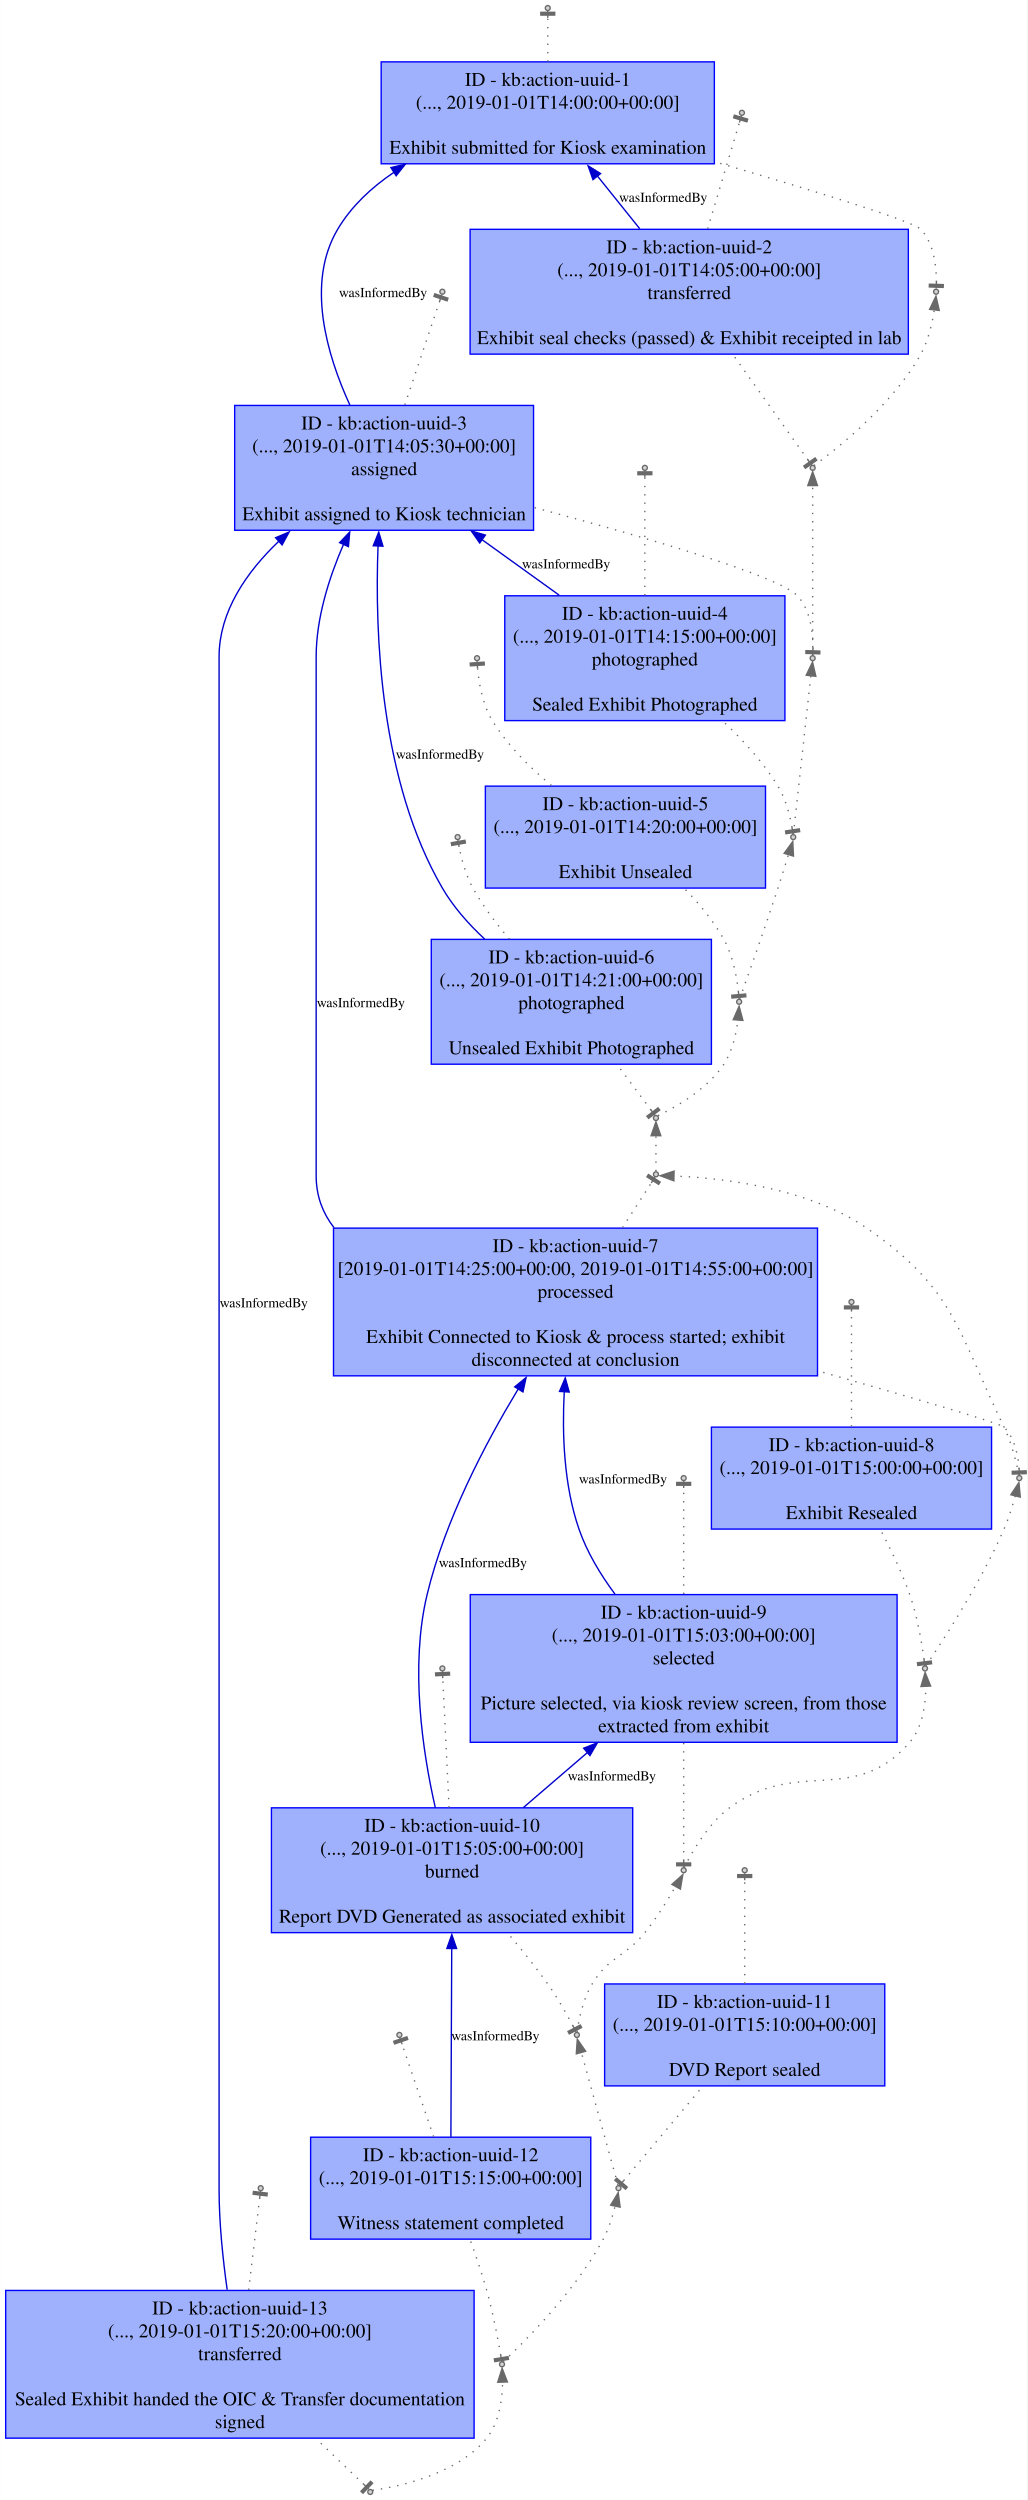
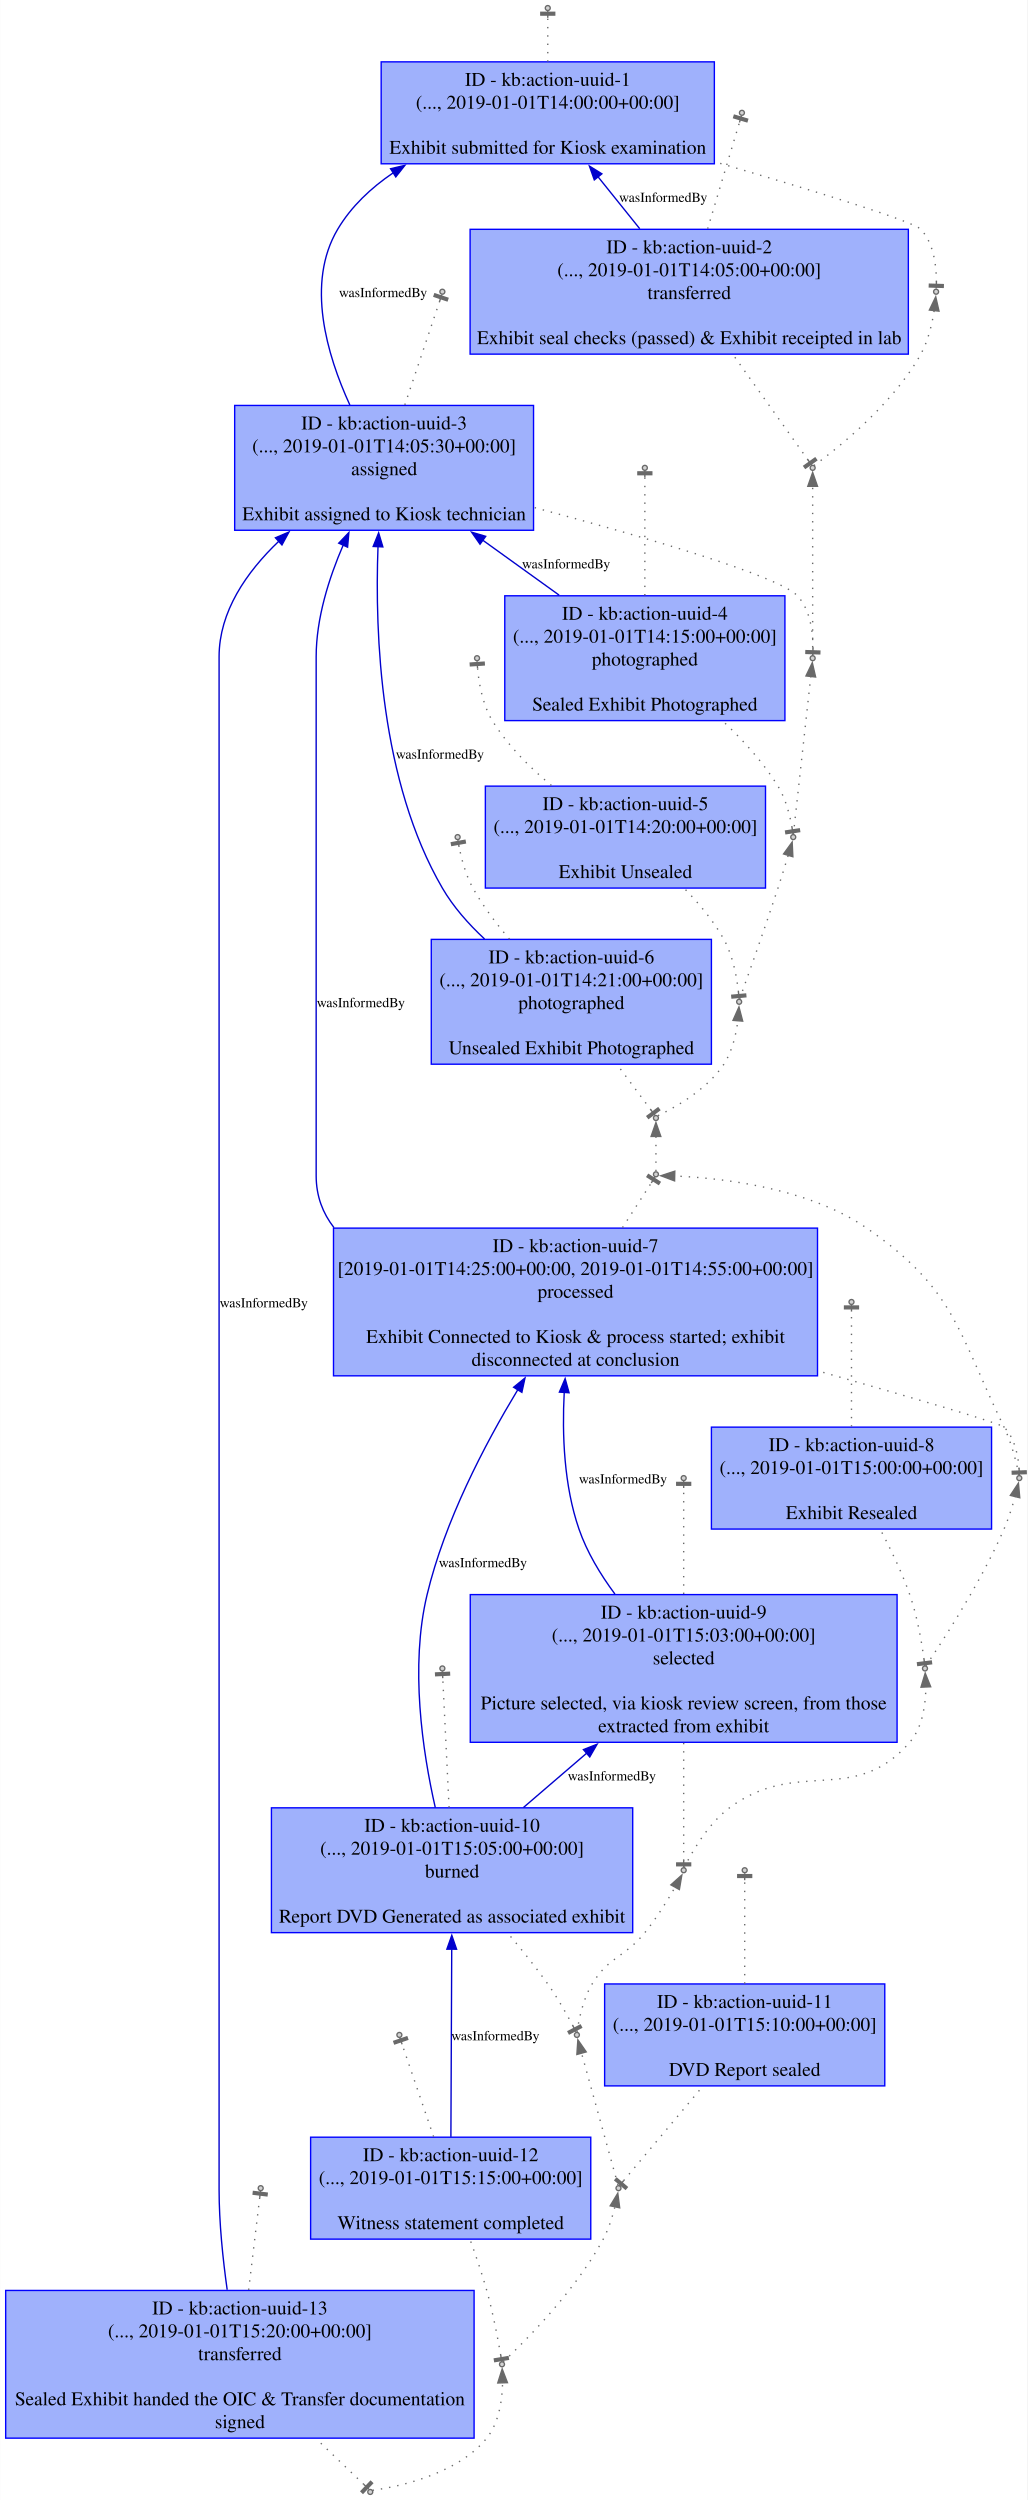
<svg xmlns="http://www.w3.org/2000/svg" xmlns:xlink="http://www.w3.org/1999/xlink" width="741pt" height="1803pt" viewBox="0.00 0.00 740.67 1802.65">
  <g id="graph0" class="graph" transform="scale(1 1) rotate(0) translate(4 1798.65)">
    <polygon fill="white" stroke="none" points="-4,4 -4,-1798.65 736.67,-1798.65 736.67,4 -4,4" />
    <g id="node1" class="node">
      <g id="a_node1">
        <a xlink:title="ID - http://example.org/kb/action-uuid-1">
          <polygon fill="#9fb1fc" stroke="#0000ff" points="511,-1754.05 270.75,-1754.05 270.75,-1680.55 511,-1680.55 511,-1754.05" />
          <text text-anchor="middle" x="390.88" y="-1736.75" font-family="Times,serif" font-size="14.00">ID - kb:action-uuid-1</text>
          <text text-anchor="middle" x="390.88" y="-1720.25" font-family="Times,serif" font-size="14.00">(..., 2019-01-01T14:00:00+00:00]</text>
          <text text-anchor="middle" x="390.88" y="-1687.75" font-family="Times,serif" font-size="14.00">Exhibit submitted for Kiosk examination</text>
        </a>
      </g>
    </g>
    <g id="node36" class="node">
      <g id="a_node36">
        <a xlink:title="Start of http://example.org/kb/action-uuid-1">
          <ellipse fill="lightgray" stroke="dimgray" cx="390.88" cy="-1792.85" rx="1.8" ry="1.8" />
        </a>
      </g>
    </g>
    <g id="edge33" class="edge">
      <path fill="none" stroke="dimgray" stroke-dasharray="1,5" d="M390.88,-1754.21C390.88,-1766.5 390.88,-1778.91 390.88,-1785.96" />
      <polygon fill="dimgray" stroke="dimgray" points="395.88,-1789.78 385.88,-1789.78 385.88,-1787.78 395.88,-1787.78 395.88,-1789.78" />
      <polyline fill="none" stroke="dimgray" points="390.88,-1790.78 390.88,-1785.78" />
    </g>
    <g id="node2" class="node">
      <g id="a_node2">
        <a xlink:title="ID - http://example.org/kb/action-uuid-10">
          <polygon fill="#9fb1fc" stroke="#0000ff" points="452.12,-495.1 191.62,-495.1 191.62,-405.1 452.12,-405.1 452.12,-495.1" />
          <text text-anchor="middle" x="321.88" y="-477.8" font-family="Times,serif" font-size="14.00">ID - kb:action-uuid-10</text>
          <text text-anchor="middle" x="321.88" y="-461.3" font-family="Times,serif" font-size="14.00">(..., 2019-01-01T15:05:00+00:00]</text>
          <text text-anchor="middle" x="321.88" y="-444.8" font-family="Times,serif" font-size="14.00">burned</text>
          <text text-anchor="middle" x="321.88" y="-412.3" font-family="Times,serif" font-size="14.00">Report DVD Generated as associated exhibit</text>
        </a>
      </g>
    </g>
    <g id="node11" class="node">
      <g id="a_node11">
        <a xlink:title="ID - http://example.org/kb/action-uuid-7">
          <polygon fill="#9fb1fc" stroke="#0000ff" points="585.38,-913.1 236.38,-913.1 236.38,-806.6 585.38,-806.6 585.38,-913.1" />
          <text text-anchor="middle" x="410.88" y="-895.8" font-family="Times,serif" font-size="14.00">ID - kb:action-uuid-7</text>
          <text text-anchor="middle" x="410.88" y="-879.3" font-family="Times,serif" font-size="14.00">[2019-01-01T14:25:00+00:00, 2019-01-01T14:55:00+00:00]</text>
          <text text-anchor="middle" x="410.88" y="-862.8" font-family="Times,serif" font-size="14.00">processed</text>
          <text text-anchor="middle" x="410.88" y="-830.3" font-family="Times,serif" font-size="14.00">Exhibit Connected to Kiosk &amp; process started; exhibit </text>
          <text text-anchor="middle" x="410.88" y="-813.8" font-family="Times,serif" font-size="14.00">disconnected at conclusion</text>
        </a>
      </g>
    </g>
    <g id="edge1" class="edge">
-       <path fill="none" stroke="#0000cd" d="M309.77,-495.28C300.57,-535.76 291.44,-597.06 303.88,-648.85 316.64,-702 345.22,-756.87 369.63,-797.19" />
-       <polygon fill="#0000cd" stroke="#0000cd" points="367.04,-798.65 375.25,-805.33 373,-794.98 367.04,-798.65" />
+       <path fill="none" stroke="#0000cd" d="M309.77,-495.28C300.57,-535.76 291.44,-597.06 303.88,-648.85 316.58,-701.78 344.98,-756.41 369.32,-796.68" />
+       <polygon fill="#0000cd" stroke="#0000cd" points="366.25,-798.35 374.46,-805.04 372.21,-794.69 366.25,-798.35" />
      <text text-anchor="middle" x="344.12" y="-668.6" font-family="Times,serif" font-size="10.00">wasInformedBy</text>
    </g>
    <g id="node13" class="node">
      <g id="a_node13">
        <a xlink:title="ID - http://example.org/kb/action-uuid-9">
          <polygon fill="#9fb1fc" stroke="#0000ff" points="642.75,-648.85 335,-648.85 335,-542.35 642.75,-542.35 642.75,-648.85" />
          <text text-anchor="middle" x="488.88" y="-631.55" font-family="Times,serif" font-size="14.00">ID - kb:action-uuid-9</text>
          <text text-anchor="middle" x="488.88" y="-615.05" font-family="Times,serif" font-size="14.00">(..., 2019-01-01T15:03:00+00:00]</text>
          <text text-anchor="middle" x="488.88" y="-598.55" font-family="Times,serif" font-size="14.00">selected</text>
          <text text-anchor="middle" x="488.88" y="-566.05" font-family="Times,serif" font-size="14.00">Picture selected, via kiosk review screen, from those </text>
          <text text-anchor="middle" x="488.88" y="-549.55" font-family="Times,serif" font-size="14.00">extracted from exhibit</text>
        </a>
      </g>
    </g>
    <g id="edge2" class="edge">
-       <path fill="none" stroke="#0000cd" d="M373.34,-495.33C387.95,-507.88 404.1,-521.76 419.58,-535.06" />
-       <polygon fill="#0000cd" stroke="#0000cd" points="416.74,-538.09 426.6,-541.95 421.3,-532.78 416.74,-538.09" />
+       <path fill="none" stroke="#0000cd" d="M373.34,-495.33C387.82,-507.76 403.81,-521.5 419.15,-534.69" />
+       <polygon fill="#0000cd" stroke="#0000cd" points="416.59,-537.1 426.45,-540.96 421.15,-531.79 416.59,-537.1" />
      <text text-anchor="middle" x="437.12" y="-514.85" font-family="Times,serif" font-size="10.00">wasInformedBy</text>
    </g>
    <g id="node35" class="node">
      <g id="a_node35">
        <a xlink:title="Start of http://example.org/kb/action-uuid-10">
          <ellipse fill="lightgray" stroke="dimgray" cx="314.88" cy="-595.6" rx="1.8" ry="1.8" />
        </a>
      </g>
    </g>
    <g id="edge32" class="edge">
      <path fill="none" stroke="dimgray" stroke-dasharray="1,5" d="M319.72,-495.33C318.06,-529.34 315.93,-573.07 315.16,-588.72" />
      <polygon fill="dimgray" stroke="dimgray" points="319.97,-592.83 309.98,-592.35 310.08,-590.35 320.06,-590.84 319.97,-592.83" />
      <polyline fill="none" stroke="dimgray" points="314.92,-593.59 315.17,-588.59" />
    </g>
    <g id="node3" class="node">
      <g id="a_node3">
        <a xlink:title="ID - http://example.org/kb/action-uuid-11">
          <polygon fill="#9fb1fc" stroke="#0000ff" points="633.88,-368.1 431.88,-368.1 431.88,-294.6 633.88,-294.6 633.88,-368.1" />
          <text text-anchor="middle" x="532.88" y="-350.8" font-family="Times,serif" font-size="14.00">ID - kb:action-uuid-11</text>
          <text text-anchor="middle" x="532.88" y="-334.3" font-family="Times,serif" font-size="14.00">(..., 2019-01-01T15:10:00+00:00]</text>
          <text text-anchor="middle" x="532.88" y="-301.8" font-family="Times,serif" font-size="14.00">DVD Report sealed</text>
        </a>
      </g>
    </g>
    <g id="node28" class="node">
      <g id="a_node28">
        <a xlink:title="Start of http://example.org/kb/action-uuid-11">
          <ellipse fill="lightgray" stroke="dimgray" cx="532.88" cy="-450.1" rx="1.8" ry="1.8" />
        </a>
      </g>
    </g>
    <g id="edge24" class="edge">
      <path fill="none" stroke="dimgray" stroke-dasharray="1,5" d="M532.88,-368.33C532.88,-395.29 532.88,-429.76 532.88,-443.29" />
      <polygon fill="dimgray" stroke="dimgray" points="537.88,-446.92 527.88,-446.92 527.88,-444.92 537.88,-444.92 537.88,-446.92" />
      <polyline fill="none" stroke="dimgray" points="532.88,-447.92 532.88,-442.92" />
    </g>
    <g id="node4" class="node">
      <g id="a_node4">
        <a xlink:title="ID - http://example.org/kb/action-uuid-12">
          <polygon fill="#9fb1fc" stroke="#0000ff" points="421.88,-257.6 219.88,-257.6 219.88,-184.1 421.88,-184.1 421.88,-257.6" />
          <text text-anchor="middle" x="320.88" y="-240.3" font-family="Times,serif" font-size="14.00">ID - kb:action-uuid-12</text>
          <text text-anchor="middle" x="320.88" y="-223.8" font-family="Times,serif" font-size="14.00">(..., 2019-01-01T15:15:00+00:00]</text>
          <text text-anchor="middle" x="320.88" y="-191.3" font-family="Times,serif" font-size="14.00">Witness statement completed</text>
        </a>
      </g>
    </g>
    <g id="edge3" class="edge">
-       <path fill="none" stroke="#0000cd" d="M321.03,-257.86C321.19,-294.39 321.45,-351.43 321.63,-393.72" />
-       <polygon fill="#0000cd" stroke="#0000cd" points="318.14,-393.69 321.68,-403.68 325.14,-393.66 318.14,-393.69" />
+       <path fill="none" stroke="#0000cd" d="M321.03,-257.86C321.19,-294.24 321.44,-350.95 321.63,-393.18" />
+       <polygon fill="#0000cd" stroke="#0000cd" points="318.13,-393.18 321.67,-403.17 325.13,-393.15 318.13,-393.18" />
      <text text-anchor="middle" x="353.12" y="-327.47" font-family="Times,serif" font-size="10.00">wasInformedBy</text>
    </g>
    <g id="node27" class="node">
      <g id="a_node27">
        <a xlink:title="Start of http://example.org/kb/action-uuid-12">
          <ellipse fill="lightgray" stroke="dimgray" cx="283.88" cy="-331.35" rx="1.8" ry="1.8" />
        </a>
      </g>
    </g>
    <g id="edge23" class="edge">
      <path fill="none" stroke="dimgray" stroke-dasharray="1,5" d="M308.55,-257.98C300.17,-282.56 289.88,-312.75 285.73,-324.9" />
      <polygon fill="dimgray" stroke="dimgray" points="289.28,-329.98 279.82,-326.75 280.46,-324.86 289.93,-328.09 289.28,-329.98" />
      <polyline fill="none" stroke="dimgray" points="284.23,-329.32 285.84,-324.58" />
    </g>
    <g id="node5" class="node">
      <g id="a_node5">
        <a xlink:title="ID - http://example.org/kb/action-uuid-13">
          <polygon fill="#9fb1fc" stroke="#0000ff" points="337.75,-147.1 0,-147.1 0,-40.6 337.75,-40.6 337.75,-147.1" />
          <text text-anchor="middle" x="168.88" y="-129.8" font-family="Times,serif" font-size="14.00">ID - kb:action-uuid-13</text>
          <text text-anchor="middle" x="168.88" y="-113.3" font-family="Times,serif" font-size="14.00">(..., 2019-01-01T15:20:00+00:00]</text>
          <text text-anchor="middle" x="168.88" y="-96.8" font-family="Times,serif" font-size="14.00">transferred</text>
          <text text-anchor="middle" x="168.88" y="-64.3" font-family="Times,serif" font-size="14.00">Sealed Exhibit handed the OIC &amp; Transfer documentation </text>
          <text text-anchor="middle" x="168.88" y="-47.8" font-family="Times,serif" font-size="14.00">signed</text>
        </a>
      </g>
    </g>
    <g id="node7" class="node">
      <g id="a_node7">
        <a xlink:title="ID - http://example.org/kb/action-uuid-3">
          <polygon fill="#9fb1fc" stroke="#0000ff" points="380.62,-1506.3 165.12,-1506.3 165.12,-1416.3 380.62,-1416.3 380.62,-1506.3" />
          <text text-anchor="middle" x="272.88" y="-1489" font-family="Times,serif" font-size="14.00">ID - kb:action-uuid-3</text>
          <text text-anchor="middle" x="272.88" y="-1472.5" font-family="Times,serif" font-size="14.00">(..., 2019-01-01T14:05:30+00:00]</text>
          <text text-anchor="middle" x="272.88" y="-1456" font-family="Times,serif" font-size="14.00">assigned</text>
          <text text-anchor="middle" x="272.88" y="-1423.5" font-family="Times,serif" font-size="14.00">Exhibit assigned to Kiosk technician</text>
        </a>
      </g>
    </g>
    <g id="edge4" class="edge">
-       <path fill="none" stroke="#0000cd" d="M159.72,-147.6C156.59,-169.83 153.88,-196.03 153.88,-219.85 153.88,-219.85 153.88,-219.85 153.88,-1325.05 153.88,-1357.79 173.77,-1386.36 197.29,-1408.71" />
-       <polygon fill="#0000cd" stroke="#0000cd" points="194.62,-1410.92 204.38,-1415.04 199.32,-1405.73 194.62,-1410.92" />
+       <path fill="none" stroke="#0000cd" d="M159.72,-147.6C156.59,-169.83 153.88,-196.03 153.88,-219.85 153.88,-219.85 153.88,-219.85 153.88,-1325.05 153.88,-1357.64 173.6,-1386.11 196.98,-1408.42" />
+       <polygon fill="#0000cd" stroke="#0000cd" points="194.5,-1410.89 204.26,-1415.03 199.21,-1405.71 194.5,-1410.89" />
      <text text-anchor="middle" x="186.12" y="-855.97" font-family="Times,serif" font-size="10.00">wasInformedBy</text>
    </g>
    <g id="node29" class="node">
      <g id="a_node29">
        <a xlink:title="Start of http://example.org/kb/action-uuid-13">
          <ellipse fill="lightgray" stroke="dimgray" cx="183.88" cy="-220.85" rx="1.8" ry="1.8" />
        </a>
      </g>
    </g>
    <g id="edge25" class="edge">
      <path fill="none" stroke="dimgray" stroke-dasharray="1,5" d="M175.19,-147.5C178.33,-173.62 181.74,-202.1 183.18,-214.05" />
      <polygon fill="dimgray" stroke="dimgray" points="188.6,-217.29 178.67,-218.48 178.44,-216.5 188.37,-215.3 188.6,-217.29" />
      <polyline fill="none" stroke="dimgray" points="183.76,-218.88 183.16,-213.91" />
    </g>
    <g id="node6" class="node">
      <g id="a_node6">
        <a xlink:title="ID - http://example.org/kb/action-uuid-2">
          <polygon fill="#9fb1fc" stroke="#0000ff" points="650.88,-1633.3 334.88,-1633.3 334.88,-1543.3 650.88,-1543.3 650.88,-1633.3" />
          <text text-anchor="middle" x="492.88" y="-1616" font-family="Times,serif" font-size="14.00">ID - kb:action-uuid-2</text>
          <text text-anchor="middle" x="492.88" y="-1599.5" font-family="Times,serif" font-size="14.00">(..., 2019-01-01T14:05:00+00:00]</text>
          <text text-anchor="middle" x="492.88" y="-1583" font-family="Times,serif" font-size="14.00">transferred</text>
          <text text-anchor="middle" x="492.88" y="-1550.5" font-family="Times,serif" font-size="14.00">Exhibit seal checks (passed) &amp; Exhibit receipted in lab</text>
        </a>
      </g>
    </g>
    <g id="edge5" class="edge">
-       <path fill="none" stroke="#0000cd" d="M457.2,-1633.72C447.3,-1646.04 436.56,-1659.42 426.66,-1671.75" />
-       <polygon fill="#0000cd" stroke="#0000cd" points="423.49,-1669.1 419.96,-1679.09 428.95,-1673.48 423.49,-1669.1" />
+       <path fill="none" stroke="#0000cd" d="M457.2,-1633.72C447.4,-1645.92 436.77,-1659.16 426.94,-1671.39" />
+       <polygon fill="#0000cd" stroke="#0000cd" points="424.44,-1668.92 420.91,-1678.91 429.9,-1673.3 424.44,-1668.92" />
      <text text-anchor="middle" x="474.12" y="-1653.05" font-family="Times,serif" font-size="10.00">wasInformedBy</text>
    </g>
    <g id="node30" class="node">
      <g id="a_node30">
        <a xlink:title="Start of http://example.org/kb/action-uuid-2">
          <ellipse fill="lightgray" stroke="dimgray" cx="530.88" cy="-1717.3" rx="1.8" ry="1.8" />
        </a>
      </g>
    </g>
    <g id="edge26" class="edge">
      <path fill="none" stroke="dimgray" stroke-dasharray="1,5" d="M506.17,-1633.72C514.78,-1662.5 525.11,-1697.05 529.15,-1710.52" />
      <polygon fill="dimgray" stroke="dimgray" points="535.03,-1712.74 525.45,-1715.61 524.88,-1713.69 534.46,-1710.83 535.03,-1712.74" />
      <polyline fill="none" stroke="dimgray" points="530.53,-1715.13 529.09,-1710.34" />
    </g>
    <g id="edge6" class="edge">
-       <path fill="none" stroke="#0000cd" d="M248.17,-1506.62C231.52,-1542.95 216.4,-1594.52 239.38,-1633.3 249.24,-1649.96 263.76,-1663.49 279.97,-1674.41" />
-       <polygon fill="#0000cd" stroke="#0000cd" points="277.8,-1677.82 288.12,-1680.22 281.55,-1671.91 277.8,-1677.82" />
+       <path fill="none" stroke="#0000cd" d="M248.17,-1506.62C231.52,-1542.95 216.4,-1594.52 239.38,-1633.3 249.15,-1649.8 263.49,-1663.24 279.52,-1674.11" />
+       <polygon fill="#0000cd" stroke="#0000cd" points="277.53,-1676.99 287.85,-1679.41 281.29,-1671.09 277.53,-1676.99" />
      <text text-anchor="middle" x="272.12" y="-1584.42" font-family="Times,serif" font-size="10.00">wasInformedBy</text>
    </g>
    <g id="node32" class="node">
      <g id="a_node32">
        <a xlink:title="Start of http://example.org/kb/action-uuid-3">
          <ellipse fill="lightgray" stroke="dimgray" cx="314.88" cy="-1588.3" rx="1.8" ry="1.8" />
        </a>
      </g>
    </g>
    <g id="edge28" class="edge">
      <path fill="none" stroke="dimgray" stroke-dasharray="1,5" d="M287.8,-1506.72C297.29,-1534.96 308.59,-1568.58 312.99,-1581.68" />
      <polygon fill="dimgray" stroke="dimgray" points="318.92,-1583.63 309.44,-1586.81 308.8,-1584.92 318.28,-1581.73 318.92,-1583.63" />
      <polyline fill="none" stroke="dimgray" points="314.49,-1586.17 312.9,-1581.43" />
    </g>
    <g id="node8" class="node">
      <g id="a_node8">
        <a xlink:title="ID - http://example.org/kb/action-uuid-4">
          <polygon fill="#9fb1fc" stroke="#0000ff" points="561.88,-1369.05 359.88,-1369.05 359.88,-1279.05 561.88,-1279.05 561.88,-1369.05" />
          <text text-anchor="middle" x="460.88" y="-1351.75" font-family="Times,serif" font-size="14.00">ID - kb:action-uuid-4</text>
          <text text-anchor="middle" x="460.88" y="-1335.25" font-family="Times,serif" font-size="14.00">(..., 2019-01-01T14:15:00+00:00]</text>
          <text text-anchor="middle" x="460.88" y="-1318.75" font-family="Times,serif" font-size="14.00">photographed</text>
          <text text-anchor="middle" x="460.88" y="-1286.25" font-family="Times,serif" font-size="14.00">Sealed Exhibit Photographed</text>
        </a>
      </g>
    </g>
    <g id="edge7" class="edge">
-       <path fill="none" stroke="#0000cd" d="M399.06,-1369.52C381.31,-1382.29 361.81,-1396.32 343.57,-1409.44" />
-       <polygon fill="#0000cd" stroke="#0000cd" points="341.8,-1407.12 335.73,-1415.8 345.89,-1412.8 341.8,-1407.12" />
+       <path fill="none" stroke="#0000cd" d="M399.06,-1369.52C381.47,-1382.18 362.17,-1396.06 344.07,-1409.08" />
+       <polygon fill="#0000cd" stroke="#0000cd" points="342.03,-1406.24 335.96,-1414.92 346.12,-1411.92 342.03,-1406.24" />
      <text text-anchor="middle" x="404.12" y="-1388.8" font-family="Times,serif" font-size="10.00">wasInformedBy</text>
    </g>
    <g id="node39" class="node">
      <g id="a_node39">
        <a xlink:title="Start of http://example.org/kb/action-uuid-4">
          <ellipse fill="lightgray" stroke="dimgray" cx="460.88" cy="-1461.3" rx="1.8" ry="1.8" />
        </a>
      </g>
    </g>
    <g id="edge36" class="edge">
      <path fill="none" stroke="dimgray" stroke-dasharray="1,5" d="M460.88,-1369.34C460.88,-1400.87 460.88,-1440.12 460.88,-1454.6" />
      <polygon fill="dimgray" stroke="dimgray" points="465.88,-1458.39 455.88,-1458.39 455.88,-1456.39 465.88,-1456.39 465.88,-1458.39" />
      <polyline fill="none" stroke="dimgray" points="460.88,-1459.39 460.88,-1454.39" />
    </g>
    <g id="node9" class="node">
      <g id="a_node9">
        <a xlink:title="ID - http://example.org/kb/action-uuid-5">
          <polygon fill="#9fb1fc" stroke="#0000ff" points="547.88,-1231.8 345.88,-1231.8 345.88,-1158.3 547.88,-1158.3 547.88,-1231.8" />
          <text text-anchor="middle" x="446.88" y="-1214.5" font-family="Times,serif" font-size="14.00">ID - kb:action-uuid-5</text>
          <text text-anchor="middle" x="446.88" y="-1198" font-family="Times,serif" font-size="14.00">(..., 2019-01-01T14:20:00+00:00]</text>
          <text text-anchor="middle" x="446.88" y="-1165.5" font-family="Times,serif" font-size="14.00">Exhibit Unsealed</text>
        </a>
      </g>
    </g>
    <g id="node34" class="node">
      <g id="a_node34">
        <a xlink:title="Start of http://example.org/kb/action-uuid-5">
          <ellipse fill="lightgray" stroke="dimgray" cx="339.88" cy="-1324.05" rx="1.8" ry="1.8" />
        </a>
      </g>
    </g>
    <g id="edge31" class="edge">
      <path fill="none" stroke="dimgray" stroke-dasharray="1,5" d="M393.49,-1232.3C377.72,-1245.36 361.78,-1261.32 350.88,-1279.05 343.44,-1291.14 341.02,-1308.02 340.24,-1316.95" />
      <polygon fill="dimgray" stroke="dimgray" points="344.97,-1321.2 334.99,-1320.53 335.12,-1318.54 345.1,-1319.2 344.97,-1321.2" />
      <polyline fill="none" stroke="dimgray" points="339.91,-1321.86 340.25,-1316.87" />
    </g>
    <g id="node10" class="node">
      <g id="a_node10">
        <a xlink:title="ID - http://example.org/kb/action-uuid-6">
          <polygon fill="#9fb1fc" stroke="#0000ff" points="508.88,-1121.3 306.88,-1121.3 306.88,-1031.3 508.88,-1031.3 508.88,-1121.3" />
          <text text-anchor="middle" x="407.88" y="-1104" font-family="Times,serif" font-size="14.00">ID - kb:action-uuid-6</text>
          <text text-anchor="middle" x="407.88" y="-1087.5" font-family="Times,serif" font-size="14.00">(..., 2019-01-01T14:21:00+00:00]</text>
          <text text-anchor="middle" x="407.88" y="-1071" font-family="Times,serif" font-size="14.00">photographed</text>
          <text text-anchor="middle" x="407.88" y="-1038.5" font-family="Times,serif" font-size="14.00">Unsealed Exhibit Photographed</text>
        </a>
      </g>
    </g>
    <g id="edge8" class="edge">
-       <path fill="none" stroke="#0000cd" d="M345.3,-1121.59C333.67,-1132.4 322.73,-1144.79 314.88,-1158.3 270.09,-1235.29 266.03,-1341.54 268.51,-1405.33" />
-       <polygon fill="#0000cd" stroke="#0000cd" points="265.04,-1405.13 269,-1414.96 272.04,-1404.81 265.04,-1405.13" />
+       <path fill="none" stroke="#0000cd" d="M345.3,-1121.59C333.67,-1132.4 322.73,-1144.79 314.88,-1158.3 270.27,-1234.97 266.07,-1340.67 268.48,-1404.54" />
+       <polygon fill="#0000cd" stroke="#0000cd" points="264.98,-1404.62 268.93,-1414.45 271.97,-1404.3 264.98,-1404.62" />
      <text text-anchor="middle" x="313.12" y="-1251.55" font-family="Times,serif" font-size="10.00">wasInformedBy</text>
    </g>
    <g id="node37" class="node">
      <g id="a_node37">
        <a xlink:title="Start of http://example.org/kb/action-uuid-6">
          <ellipse fill="lightgray" stroke="dimgray" cx="325.88" cy="-1195.05" rx="1.8" ry="1.8" />
        </a>
      </g>
    </g>
    <g id="edge34" class="edge">
      <path fill="none" stroke="dimgray" stroke-dasharray="1,5" d="M363.31,-1121.42C353.59,-1132.75 344.08,-1145.4 336.88,-1158.3 331.44,-1168.05 328.34,-1180.82 326.9,-1188.16" />
      <polygon fill="dimgray" stroke="dimgray" points="331.15,-1192.76 321.31,-1191 321.66,-1189.03 331.5,-1190.8 331.15,-1192.76" />
      <polyline fill="none" stroke="dimgray" points="326.05,-1192.87 326.93,-1187.95" />
    </g>
    <g id="edge9" class="edge">
-       <path fill="none" stroke="#0000cd" d="M236.73,-913.45C228.67,-923.78 223.88,-936.13 223.88,-950.9 223.88,-950.9 223.88,-950.9 223.88,-1325.05 223.88,-1352.8 233.11,-1381.95 243.56,-1406.04" />
-       <polygon fill="#0000cd" stroke="#0000cd" points="240.77,-1407.38 248.09,-1415.04 247.15,-1404.49 240.77,-1407.38" />
+       <path fill="none" stroke="#0000cd" d="M236.73,-913.45C228.67,-923.78 223.88,-936.13 223.88,-950.9 223.88,-950.9 223.88,-950.9 223.88,-1325.05 223.88,-1352.68 233.03,-1381.69 243.42,-1405.72" />
+       <polygon fill="#0000cd" stroke="#0000cd" points="240.15,-1407 247.46,-1414.66 246.53,-1404.11 240.15,-1407" />
      <text text-anchor="middle" x="256.12" y="-1072.42" font-family="Times,serif" font-size="10.00">wasInformedBy</text>
    </g>
    <g id="node33" class="node">
      <g id="a_node33">
        <a xlink:title="Start of http://example.org/kb/action-uuid-7">
          <ellipse fill="lightgray" stroke="dimgray" cx="468.88" cy="-951.9" rx="1.8" ry="1.8" />
        </a>
      </g>
    </g>
    <g id="edge30" class="edge">
      <path fill="none" stroke="dimgray" stroke-dasharray="1,5" d="M444.78,-913.49C453.3,-926.72 461.24,-939.05 465.54,-945.72" />
      <polygon fill="dimgray" stroke="dimgray" points="471.89,-946.35 463.48,-951.76 462.4,-950.08 470.81,-944.66 471.89,-946.35" />
      <polyline fill="none" stroke="dimgray" points="468.23,-949.89 465.52,-945.69" />
    </g>
    <g id="node12" class="node">
      <g id="a_node12">
        <a xlink:title="ID - http://example.org/kb/action-uuid-8">
          <polygon fill="#9fb1fc" stroke="#0000ff" points="710.88,-769.6 508.88,-769.6 508.88,-696.1 710.88,-696.1 710.88,-769.6" />
          <text text-anchor="middle" x="609.88" y="-752.3" font-family="Times,serif" font-size="14.00">ID - kb:action-uuid-8</text>
          <text text-anchor="middle" x="609.88" y="-735.8" font-family="Times,serif" font-size="14.00">(..., 2019-01-01T15:00:00+00:00]</text>
          <text text-anchor="middle" x="609.88" y="-703.3" font-family="Times,serif" font-size="14.00">Exhibit Resealed</text>
        </a>
      </g>
    </g>
    <g id="node31" class="node">
      <g id="a_node31">
        <a xlink:title="Start of http://example.org/kb/action-uuid-8">
          <ellipse fill="lightgray" stroke="dimgray" cx="609.88" cy="-859.85" rx="1.8" ry="1.8" />
        </a>
      </g>
    </g>
    <g id="edge27" class="edge">
      <path fill="none" stroke="dimgray" stroke-dasharray="1,5" d="M609.88,-770.01C609.88,-799.52 609.88,-838.62 609.88,-853.12" />
      <polygon fill="dimgray" stroke="dimgray" points="614.88,-856.93 604.88,-856.93 604.88,-854.93 614.88,-854.93 614.88,-856.93" />
      <polyline fill="none" stroke="dimgray" points="609.88,-857.93 609.88,-852.93" />
    </g>
    <g id="edge10" class="edge">
-       <path fill="none" stroke="#0000cd" d="M439.3,-649.24C428.77,-663.44 419.1,-679.5 413.38,-696.1 402.49,-727.64 401.12,-764.71 402.79,-795.5" />
-       <polygon fill="#0000cd" stroke="#0000cd" points="399.34,-795.36 403.5,-805.11 406.33,-794.9 399.34,-795.36" />
+       <path fill="none" stroke="#0000cd" d="M439.3,-649.24C428.77,-663.44 419.1,-679.5 413.38,-696.1 402.59,-727.37 401.14,-764.06 402.75,-794.69" />
+       <polygon fill="#0000cd" stroke="#0000cd" points="399.25,-794.85 403.4,-804.6 406.24,-794.39 399.25,-794.85" />
      <text text-anchor="middle" x="445.12" y="-728.97" font-family="Times,serif" font-size="10.00">wasInformedBy</text>
    </g>
    <g id="node38" class="node">
      <g id="a_node38">
        <a xlink:title="Start of http://example.org/kb/action-uuid-9">
          <ellipse fill="lightgray" stroke="dimgray" cx="488.88" cy="-732.85" rx="1.8" ry="1.8" />
        </a>
      </g>
    </g>
    <g id="edge35" class="edge">
      <path fill="none" stroke="dimgray" stroke-dasharray="1,5" d="M488.88,-649.28C488.88,-678.85 488.88,-712.45 488.88,-725.86" />
      <polygon fill="dimgray" stroke="dimgray" points="493.88,-729.72 483.88,-729.72 483.88,-727.72 493.88,-727.72 493.88,-729.72" />
      <polyline fill="none" stroke="dimgray" points="488.88,-730.72 488.88,-725.72" />
    </g>
    <g id="node14" class="node">
      <g id="a_node14">
        <a xlink:title="End of http://example.org/kb/action-uuid-8">
          <ellipse fill="lightgray" stroke="dimgray" cx="662.88" cy="-595.6" rx="1.8" ry="1.8" />
        </a>
      </g>
    </g>
    <g id="edge48" class="edge">
      <path fill="none" stroke="dimgray" stroke-dasharray="1,5" d="M662.19,-602.14C660.89,-611.83 657.67,-632.36 651.88,-648.85 646.25,-664.85 638.18,-681.69 630.61,-695.98" />
      <polygon fill="dimgray" stroke="dimgray" points="657.71,-597.73 667.63,-598.97 667.38,-600.95 657.46,-599.71 657.71,-597.73" />
      <polyline fill="none" stroke="dimgray" points="662.79,-597.36 662.17,-602.32" />
    </g>
    <g id="node26" class="node">
      <g id="a_node26">
        <a xlink:title="End of http://example.org/kb/action-uuid-7">
          <ellipse fill="lightgray" stroke="dimgray" cx="730.88" cy="-732.85" rx="1.8" ry="1.8" />
        </a>
      </g>
    </g>
    <g id="edge22" class="edge">
-       <path fill="none" stroke="dimgray" stroke-dasharray="1,5" d="M663.52,-597.54C668.51,-604.81 701.17,-653 719.88,-696.1 723.25,-703.88 726.05,-713.03 727.97,-720.12" />
-       <polygon fill="dimgray" stroke="dimgray" points="724.8,-720.85 730.62,-729.71 731.59,-719.15 724.8,-720.85" />
+       <path fill="none" stroke="dimgray" stroke-dasharray="1,5" d="M663.52,-597.54C668.51,-604.81 701.17,-653 719.88,-696.1 723.16,-703.68 725.9,-712.55 727.82,-719.56" />
+       <polygon fill="dimgray" stroke="dimgray" points="724.42,-720.39 730.25,-729.24 731.21,-718.69 724.42,-720.39" />
    </g>
    <g id="node15" class="node">
      <g id="a_node15">
        <a xlink:title="End of http://example.org/kb/action-uuid-6">
          <ellipse fill="lightgray" stroke="dimgray" cx="468.88" cy="-992.5" rx="1.8" ry="1.8" />
        </a>
      </g>
    </g>
    <g id="edge46" class="edge">
      <path fill="none" stroke="dimgray" stroke-dasharray="1,5" d="M465.36,-998.21C460.4,-1004.87 450.81,-1017.72 440.87,-1031.05" />
      <polygon fill="dimgray" stroke="dimgray" points="463.58,-992.23 471.6,-998.21 470.4,-999.81 462.39,-993.83 463.58,-992.23" />
      <polyline fill="none" stroke="dimgray" points="468.19,-994.42 465.2,-998.43" />
    </g>
    <g id="node18" class="node">
      <g id="a_node18">
        <a xlink:title="End of http://example.org/kb/action-uuid-5">
          <ellipse fill="lightgray" stroke="dimgray" cx="528.88" cy="-1076.3" rx="1.8" ry="1.8" />
        </a>
      </g>
    </g>
    <g id="edge14" class="edge">
-       <path fill="none" stroke="dimgray" stroke-dasharray="1,5" d="M470.36,-994.18C477.07,-997.32 504.7,-1011.16 517.88,-1031.3 524.21,-1040.99 526.9,-1054.06 528.04,-1063.43" />
-       <polygon fill="dimgray" stroke="dimgray" points="524.6,-1063.4 528.85,-1073.1 531.58,-1062.86 524.6,-1063.4" />
+       <path fill="none" stroke="dimgray" stroke-dasharray="1,5" d="M470.36,-994.18C477.07,-997.32 504.7,-1011.16 517.88,-1031.3 524.06,-1040.76 526.77,-1053.44 527.95,-1062.75" />
+       <polygon fill="dimgray" stroke="dimgray" points="524.45,-1062.9 528.74,-1072.59 531.43,-1062.35 524.45,-1062.9" />
    </g>
    <g id="node16" class="node">
      <g id="a_node16">
        <a xlink:title="End of http://example.org/kb/action-uuid-9">
          <ellipse fill="lightgray" stroke="dimgray" cx="488.88" cy="-450.1" rx="1.8" ry="1.8" />
        </a>
      </g>
    </g>
    <g id="edge49" class="edge">
      <path fill="none" stroke="dimgray" stroke-dasharray="1,5" d="M488.88,-456.95C488.88,-471.31 488.88,-509.51 488.88,-542.04" />
      <polygon fill="dimgray" stroke="dimgray" points="483.88,-453.34 493.88,-453.34 493.88,-455.34 483.88,-455.34 483.88,-453.34" />
      <polyline fill="none" stroke="dimgray" points="488.88,-452.34 488.88,-457.34" />
    </g>
    <g id="edge11" class="edge">
-       <path fill="none" stroke="dimgray" stroke-dasharray="1,5" d="M489.22,-451.84C491.44,-456.49 504.08,-481.91 521.88,-495.1 571.26,-531.71 611.58,-495.92 651.88,-542.35 661.68,-553.64 663.49,-571.45 663.5,-583.08" />
-       <polygon fill="dimgray" stroke="dimgray" points="659.97,-582.58 662.97,-592.74 666.96,-582.92 659.97,-582.58" />
+       <path fill="none" stroke="dimgray" stroke-dasharray="1,5" d="M489.22,-451.84C491.44,-456.49 504.08,-481.91 521.88,-495.1 571.26,-531.71 611.58,-495.92 651.88,-542.35 661.46,-553.39 663.41,-570.65 663.49,-582.29" />
+       <polygon fill="dimgray" stroke="dimgray" points="660,-582.08 663.04,-592.22 666.99,-582.39 660,-582.08" />
    </g>
    <g id="node17" class="node">
      <g id="a_node17">
        <a xlink:title="End of http://example.org/kb/action-uuid-13">
          <ellipse fill="lightgray" stroke="dimgray" cx="262.88" cy="-1.8" rx="1.8" ry="1.8" />
        </a>
      </g>
    </g>
    <g id="edge41" class="edge">
      <path fill="none" stroke="dimgray" stroke-dasharray="1,5" d="M258.27,-7.21C251.52,-13.68 238.18,-26.45 223.83,-40.21" />
      <polygon fill="dimgray" stroke="dimgray" points="257.64,-0.89 264.56,-8.11 263.11,-9.5 256.19,-2.28 257.64,-0.89" />
      <polyline fill="none" stroke="dimgray" points="261.82,-3.81 258.21,-7.27" />
    </g>
    <g id="node24" class="node">
      <g id="a_node24">
        <a xlink:title="End of http://example.org/kb/action-uuid-12">
          <ellipse fill="lightgray" stroke="dimgray" cx="357.88" cy="-93.85" rx="1.8" ry="1.8" />
        </a>
      </g>
    </g>
    <g id="edge20" class="edge">
-       <path fill="none" stroke="dimgray" stroke-dasharray="1,5" d="M264.58,-3C274.39,-4.27 323.81,-11.95 346.88,-40.6 356.15,-52.12 358.13,-69.57 358.32,-81.08" />
-       <polygon fill="dimgray" stroke="dimgray" points="354.79,-80.89 357.96,-91 361.78,-81.12 354.79,-80.89" />
+       <path fill="none" stroke="dimgray" stroke-dasharray="1,5" d="M264.58,-3C274.39,-4.27 323.81,-11.95 346.88,-40.6 356.04,-51.99 358.09,-69.17 358.31,-80.69" />
+       <polygon fill="dimgray" stroke="dimgray" points="354.82,-80.38 358.01,-90.49 361.81,-80.6 354.82,-80.38" />
    </g>
    <g id="edge45" class="edge">
      <path fill="none" stroke="dimgray" stroke-dasharray="1,5" d="M528.37,-1083.32C527.42,-1092.15 524.79,-1108.91 517.88,-1121.3 510.48,-1134.55 500.04,-1147.11 489.43,-1157.95" />
      <polygon fill="dimgray" stroke="dimgray" points="523.74,-1079.02 533.7,-1079.91 533.52,-1081.9 523.56,-1081.01 523.74,-1079.02" />
      <polyline fill="none" stroke="dimgray" points="528.81,-1078.47 528.36,-1083.45" />
    </g>
    <g id="node25" class="node">
      <g id="a_node25">
        <a xlink:title="End of http://example.org/kb/action-uuid-4">
          <ellipse fill="lightgray" stroke="dimgray" cx="567.88" cy="-1195.05" rx="1.8" ry="1.8" />
        </a>
      </g>
    </g>
    <g id="edge21" class="edge">
-       <path fill="none" stroke="dimgray" stroke-dasharray="1,5" d="M529.28,-1078.44C531.87,-1085.62 546.16,-1125.49 556.88,-1158.3 559.51,-1166.36 562.32,-1175.51 564.44,-1182.53" />
-       <polygon fill="dimgray" stroke="dimgray" points="561.33,-1183.35 567.55,-1191.93 568.04,-1181.35 561.33,-1183.35" />
+       <path fill="none" stroke="dimgray" stroke-dasharray="1,5" d="M529.28,-1078.44C531.87,-1085.62 546.16,-1125.49 556.88,-1158.3 559.44,-1166.15 562.17,-1175.03 564.27,-1181.97" />
+       <polygon fill="dimgray" stroke="dimgray" points="560.9,-1182.9 567.11,-1191.48 567.6,-1180.9 560.9,-1182.9" />
    </g>
    <g id="node19" class="node">
      <g id="a_node19">
        <a xlink:title="End of http://example.org/kb/action-uuid-2">
          <ellipse fill="lightgray" stroke="dimgray" cx="581.88" cy="-1461.3" rx="1.8" ry="1.8" />
        </a>
      </g>
    </g>
    <g id="edge42" class="edge">
      <path fill="none" stroke="dimgray" stroke-dasharray="1,5" d="M578.57,-1466.94C569.79,-1479.27 545.11,-1513.94 524.47,-1542.92" />
      <polygon fill="dimgray" stroke="dimgray" points="576.65,-1461.01 584.8,-1466.81 583.64,-1468.44 575.49,-1462.64 576.65,-1461.01" />
      <polyline fill="none" stroke="dimgray" points="581.31,-1463.1 578.41,-1467.17" />
    </g>
    <g id="node21" class="node">
      <g id="a_node21">
        <a xlink:title="End of http://example.org/kb/action-uuid-1">
          <ellipse fill="lightgray" stroke="dimgray" cx="670.88" cy="-1588.3" rx="1.8" ry="1.8" />
        </a>
      </g>
    </g>
    <g id="edge17" class="edge">
-       <path fill="none" stroke="dimgray" stroke-dasharray="1,5" d="M582.82,-1462.97C590.1,-1468.16 637.55,-1502.99 659.88,-1543.3 665.42,-1553.31 668.21,-1566.12 669.59,-1575.34" />
-       <polygon fill="dimgray" stroke="dimgray" points="666.21,-1575.59 670.8,-1585.13 673.17,-1574.8 666.21,-1575.59" />
+       <path fill="none" stroke="dimgray" stroke-dasharray="1,5" d="M582.82,-1462.97C590.1,-1468.16 637.55,-1502.99 659.88,-1543.3 665.35,-1553.18 668.14,-1565.81 669.54,-1575" />
+       <polygon fill="dimgray" stroke="dimgray" points="666.03,-1575.09 670.63,-1584.63 672.98,-1574.3 666.03,-1575.09" />
    </g>
    <g id="node20" class="node">
      <g id="a_node20">
        <a xlink:title="End of http://example.org/kb/action-uuid-3">
          <ellipse fill="lightgray" stroke="dimgray" cx="581.88" cy="-1324.05" rx="1.8" ry="1.8" />
        </a>
      </g>
    </g>
    <g id="edge43" class="edge">
      <path fill="none" stroke="dimgray" stroke-dasharray="1,5" d="M582.12,-1331.08C582.16,-1340.46 580.84,-1358.56 570.88,-1369.05 557.16,-1383.5 460.63,-1411.51 381.09,-1432.71" />
      <polygon fill="dimgray" stroke="dimgray" points="577.01,-1327.5 587,-1327.18 587.06,-1329.18 577.07,-1329.5 577.01,-1327.5" />
      <polyline fill="none" stroke="dimgray" points="581.97,-1326.34 582.13,-1331.34" />
    </g>
    <g id="edge15" class="edge">
-       <path fill="none" stroke="dimgray" stroke-dasharray="1,5" d="M581.88,-1325.91C581.88,-1335.26 581.88,-1417.97 581.88,-1448.79" />
-       <polygon fill="dimgray" stroke="dimgray" points="578.38,-1448.51 581.88,-1458.51 585.38,-1448.51 578.38,-1448.51" />
+       <path fill="none" stroke="dimgray" stroke-dasharray="1,5" d="M581.88,-1325.91C581.88,-1335.22 581.88,-1417.21 581.88,-1448.36" />
+       <polygon fill="dimgray" stroke="dimgray" points="578.38,-1448 581.88,-1458 585.38,-1448 578.38,-1448" />
    </g>
    <g id="edge37" class="edge">
      <path fill="none" stroke="dimgray" stroke-dasharray="1,5" d="M671.12,-1595.33C671.16,-1604.7 669.82,-1622.8 659.88,-1633.3 654.22,-1639.27 580.26,-1661.87 511.32,-1681.99" />
      <polygon fill="dimgray" stroke="dimgray" points="666,-1591.75 676,-1591.43 676.06,-1593.43 666.07,-1593.74 666,-1591.75" />
      <polyline fill="none" stroke="dimgray" points="670.97,-1590.59 671.13,-1595.59" />
    </g>
    <g id="node22" class="node">
      <g id="a_node22">
        <a xlink:title="End of http://example.org/kb/action-uuid-10">
          <ellipse fill="lightgray" stroke="dimgray" cx="411.88" cy="-331.35" rx="1.8" ry="1.8" />
        </a>
      </g>
    </g>
    <g id="edge38" class="edge">
      <path fill="none" stroke="dimgray" stroke-dasharray="1,5" d="M409.11,-337.7C405.33,-344.85 398.19,-357.82 390.88,-368.1 382.09,-380.44 371.86,-393.19 362,-404.81" />
      <polygon fill="dimgray" stroke="dimgray" points="406.39,-332.09 415.27,-336.7 414.34,-338.47 405.47,-333.86 406.39,-332.09" />
      <polyline fill="none" stroke="dimgray" points="411.29,-333.51 408.99,-337.94" />
    </g>
    <g id="edge13" class="edge">
-       <path fill="none" stroke="dimgray" stroke-dasharray="1,5" d="M412.02,-333.55C412.66,-338.27 415.42,-355.91 422.88,-368.1 435.17,-388.21 446,-386.81 460.88,-405.1 469.57,-415.8 477.83,-429.33 483.09,-438.55" />
-       <polygon fill="dimgray" stroke="dimgray" points="480.38,-439.88 488.27,-446.95 486.51,-436.5 480.38,-439.88" />
+       <path fill="none" stroke="dimgray" stroke-dasharray="1,5" d="M412.02,-333.55C412.66,-338.27 415.42,-355.91 422.88,-368.1 435.17,-388.21 446,-386.81 460.88,-405.1 469.37,-415.55 477.45,-428.71 482.72,-437.9" />
+       <polygon fill="dimgray" stroke="dimgray" points="479.64,-439.56 487.54,-446.62 485.77,-436.18 479.64,-439.56" />
    </g>
    <g id="node23" class="node">
      <g id="a_node23">
        <a xlink:title="End of http://example.org/kb/action-uuid-11">
          <ellipse fill="lightgray" stroke="dimgray" cx="441.88" cy="-220.85" rx="1.8" ry="1.8" />
        </a>
      </g>
    </g>
    <g id="edge39" class="edge">
      <path fill="none" stroke="dimgray" stroke-dasharray="1,5" d="M445.61,-226.3C455.18,-237.71 481.32,-268.88 502.51,-294.15" />
      <polygon fill="dimgray" stroke="dimgray" points="439.27,-226.52 446.93,-220.1 448.21,-221.63 440.55,-228.05 439.27,-226.52" />
      <polyline fill="none" stroke="dimgray" points="442.46,-222.54 445.67,-226.37" />
    </g>
    <g id="edge18" class="edge">
-       <path fill="none" stroke="dimgray" stroke-dasharray="1,5" d="M441.54,-223.07C438.96,-232.41 422.2,-293 415.08,-318.77" />
-       <polygon fill="dimgray" stroke="dimgray" points="411.46,-317.71 412.17,-328.28 418.21,-319.57 411.46,-317.71" />
+       <path fill="none" stroke="dimgray" stroke-dasharray="1,5" d="M441.54,-223.07C438.97,-232.37 422.36,-292.43 415.18,-318.41" />
+       <polygon fill="dimgray" stroke="dimgray" points="411.87,-317.25 412.58,-327.82 418.61,-319.11 411.87,-317.25" />
    </g>
    <g id="edge40" class="edge">
      <path fill="none" stroke="dimgray" stroke-dasharray="1,5" d="M356.97,-100.32C355.34,-109.9 351.63,-130.28 346.88,-147.1 343.45,-159.23 339.03,-172.26 334.81,-183.9" />
      <polygon fill="dimgray" stroke="dimgray" points="352.66,-95.77 362.53,-97.4 362.2,-99.37 352.33,-97.74 352.66,-95.77" />
      <polyline fill="none" stroke="dimgray" points="357.76,-95.6 356.94,-100.53" />
    </g>
    <g id="edge19" class="edge">
-       <path fill="none" stroke="dimgray" stroke-dasharray="1,5" d="M358.73,-95.64C365.35,-101.74 408.56,-142.46 430.88,-184.1 434.94,-191.67 437.74,-200.97 439.5,-208.19" />
-       <polygon fill="dimgray" stroke="dimgray" points="436.22,-208.6 441.68,-217.67 443.07,-207.17 436.22,-208.6" />
+       <path fill="none" stroke="dimgray" stroke-dasharray="1,5" d="M358.73,-95.64C365.35,-101.74 408.56,-142.46 430.88,-184.1 434.83,-191.48 437.59,-200.49 439.36,-207.62" />
+       <polygon fill="dimgray" stroke="dimgray" points="435.89,-208.13 441.37,-217.19 442.74,-206.69 435.89,-208.13" />
    </g>
    <g id="edge44" class="edge">
      <path fill="none" stroke="dimgray" stroke-dasharray="1,5" d="M567,-1202.02C565.7,-1209.45 562.75,-1222.31 556.88,-1231.8 546.28,-1248.9 531.71,-1264.98 517.12,-1278.72" />
      <polygon fill="dimgray" stroke="dimgray" points="562.64,-1197.48 572.52,-1199 572.22,-1200.98 562.33,-1199.46 562.64,-1197.48" />
      <polyline fill="none" stroke="dimgray" points="567.73,-1197.25 566.97,-1202.19" />
    </g>
    <g id="edge16" class="edge">
-       <path fill="none" stroke="dimgray" stroke-dasharray="1,5" d="M567.96,-1196.86C568.92,-1205.56 577.34,-1281.88 580.59,-1311.43" />
-       <polygon fill="dimgray" stroke="dimgray" points="577.22,-1311.76 581.79,-1321.31 584.18,-1310.99 577.22,-1311.76" />
+       <path fill="none" stroke="dimgray" stroke-dasharray="1,5" d="M567.96,-1196.86C568.92,-1205.52 577.26,-1281.17 580.55,-1311.02" />
+       <polygon fill="dimgray" stroke="dimgray" points="577.05,-1311.25 581.63,-1320.81 584.01,-1310.48 577.05,-1311.25" />
    </g>
    <g id="edge47" class="edge">
      <path fill="none" stroke="dimgray" stroke-dasharray="1,5" d="M730.73,-739.46C730.23,-747.3 728.14,-761.47 719.88,-769.6 717.01,-772.42 654.09,-790.79 585.78,-810.14" />
      <polygon fill="dimgray" stroke="dimgray" points="725.86,-735.74 735.85,-736.08 735.78,-738.08 725.79,-737.74 725.86,-735.74" />
      <polyline fill="none" stroke="dimgray" points="730.89,-734.91 730.72,-739.91" />
    </g>
    <g id="edge29" class="edge">
-       <path fill="none" stroke="dimgray" stroke-dasharray="1,5" d="M730.65,-735.01C729.75,-739.58 726.1,-756.74 719.88,-769.6 686.09,-839.33 684.59,-869.01 620.88,-913.1 576.52,-943.79 509.65,-949.62 481.78,-950.68" />
-       <polygon fill="dimgray" stroke="dimgray" points="481.81,-947.2 471.89,-950.91 481.96,-954.2 481.81,-947.2" />
+       <path fill="none" stroke="dimgray" stroke-dasharray="1,5" d="M730.65,-735.01C729.75,-739.58 726.1,-756.74 719.88,-769.6 686.09,-839.33 684.59,-869.01 620.88,-913.1 576.73,-943.65 510.26,-949.56 482.17,-950.67" />
+       <polygon fill="dimgray" stroke="dimgray" points="482.32,-947.16 472.4,-950.88 482.48,-954.16 482.32,-947.16" />
    </g>
    <g id="edge12" class="edge">
-       <path fill="none" stroke="dimgray" stroke-dasharray="1,5" d="M468.88,-954.18C468.88,-958.17 468.88,-970.61 468.88,-980.04" />
-       <polygon fill="dimgray" stroke="dimgray" points="465.38,-979.74 468.88,-989.74 472.38,-979.74 465.38,-979.74" />
+       <path fill="none" stroke="dimgray" stroke-dasharray="1,5" d="M468.88,-954.18C468.88,-958.07 468.88,-970.02 468.88,-979.36" />
+       <polygon fill="dimgray" stroke="dimgray" points="465.38,-979.22 468.88,-989.22 472.38,-979.22 465.38,-979.22" />
    </g>
  </g>
</svg>
